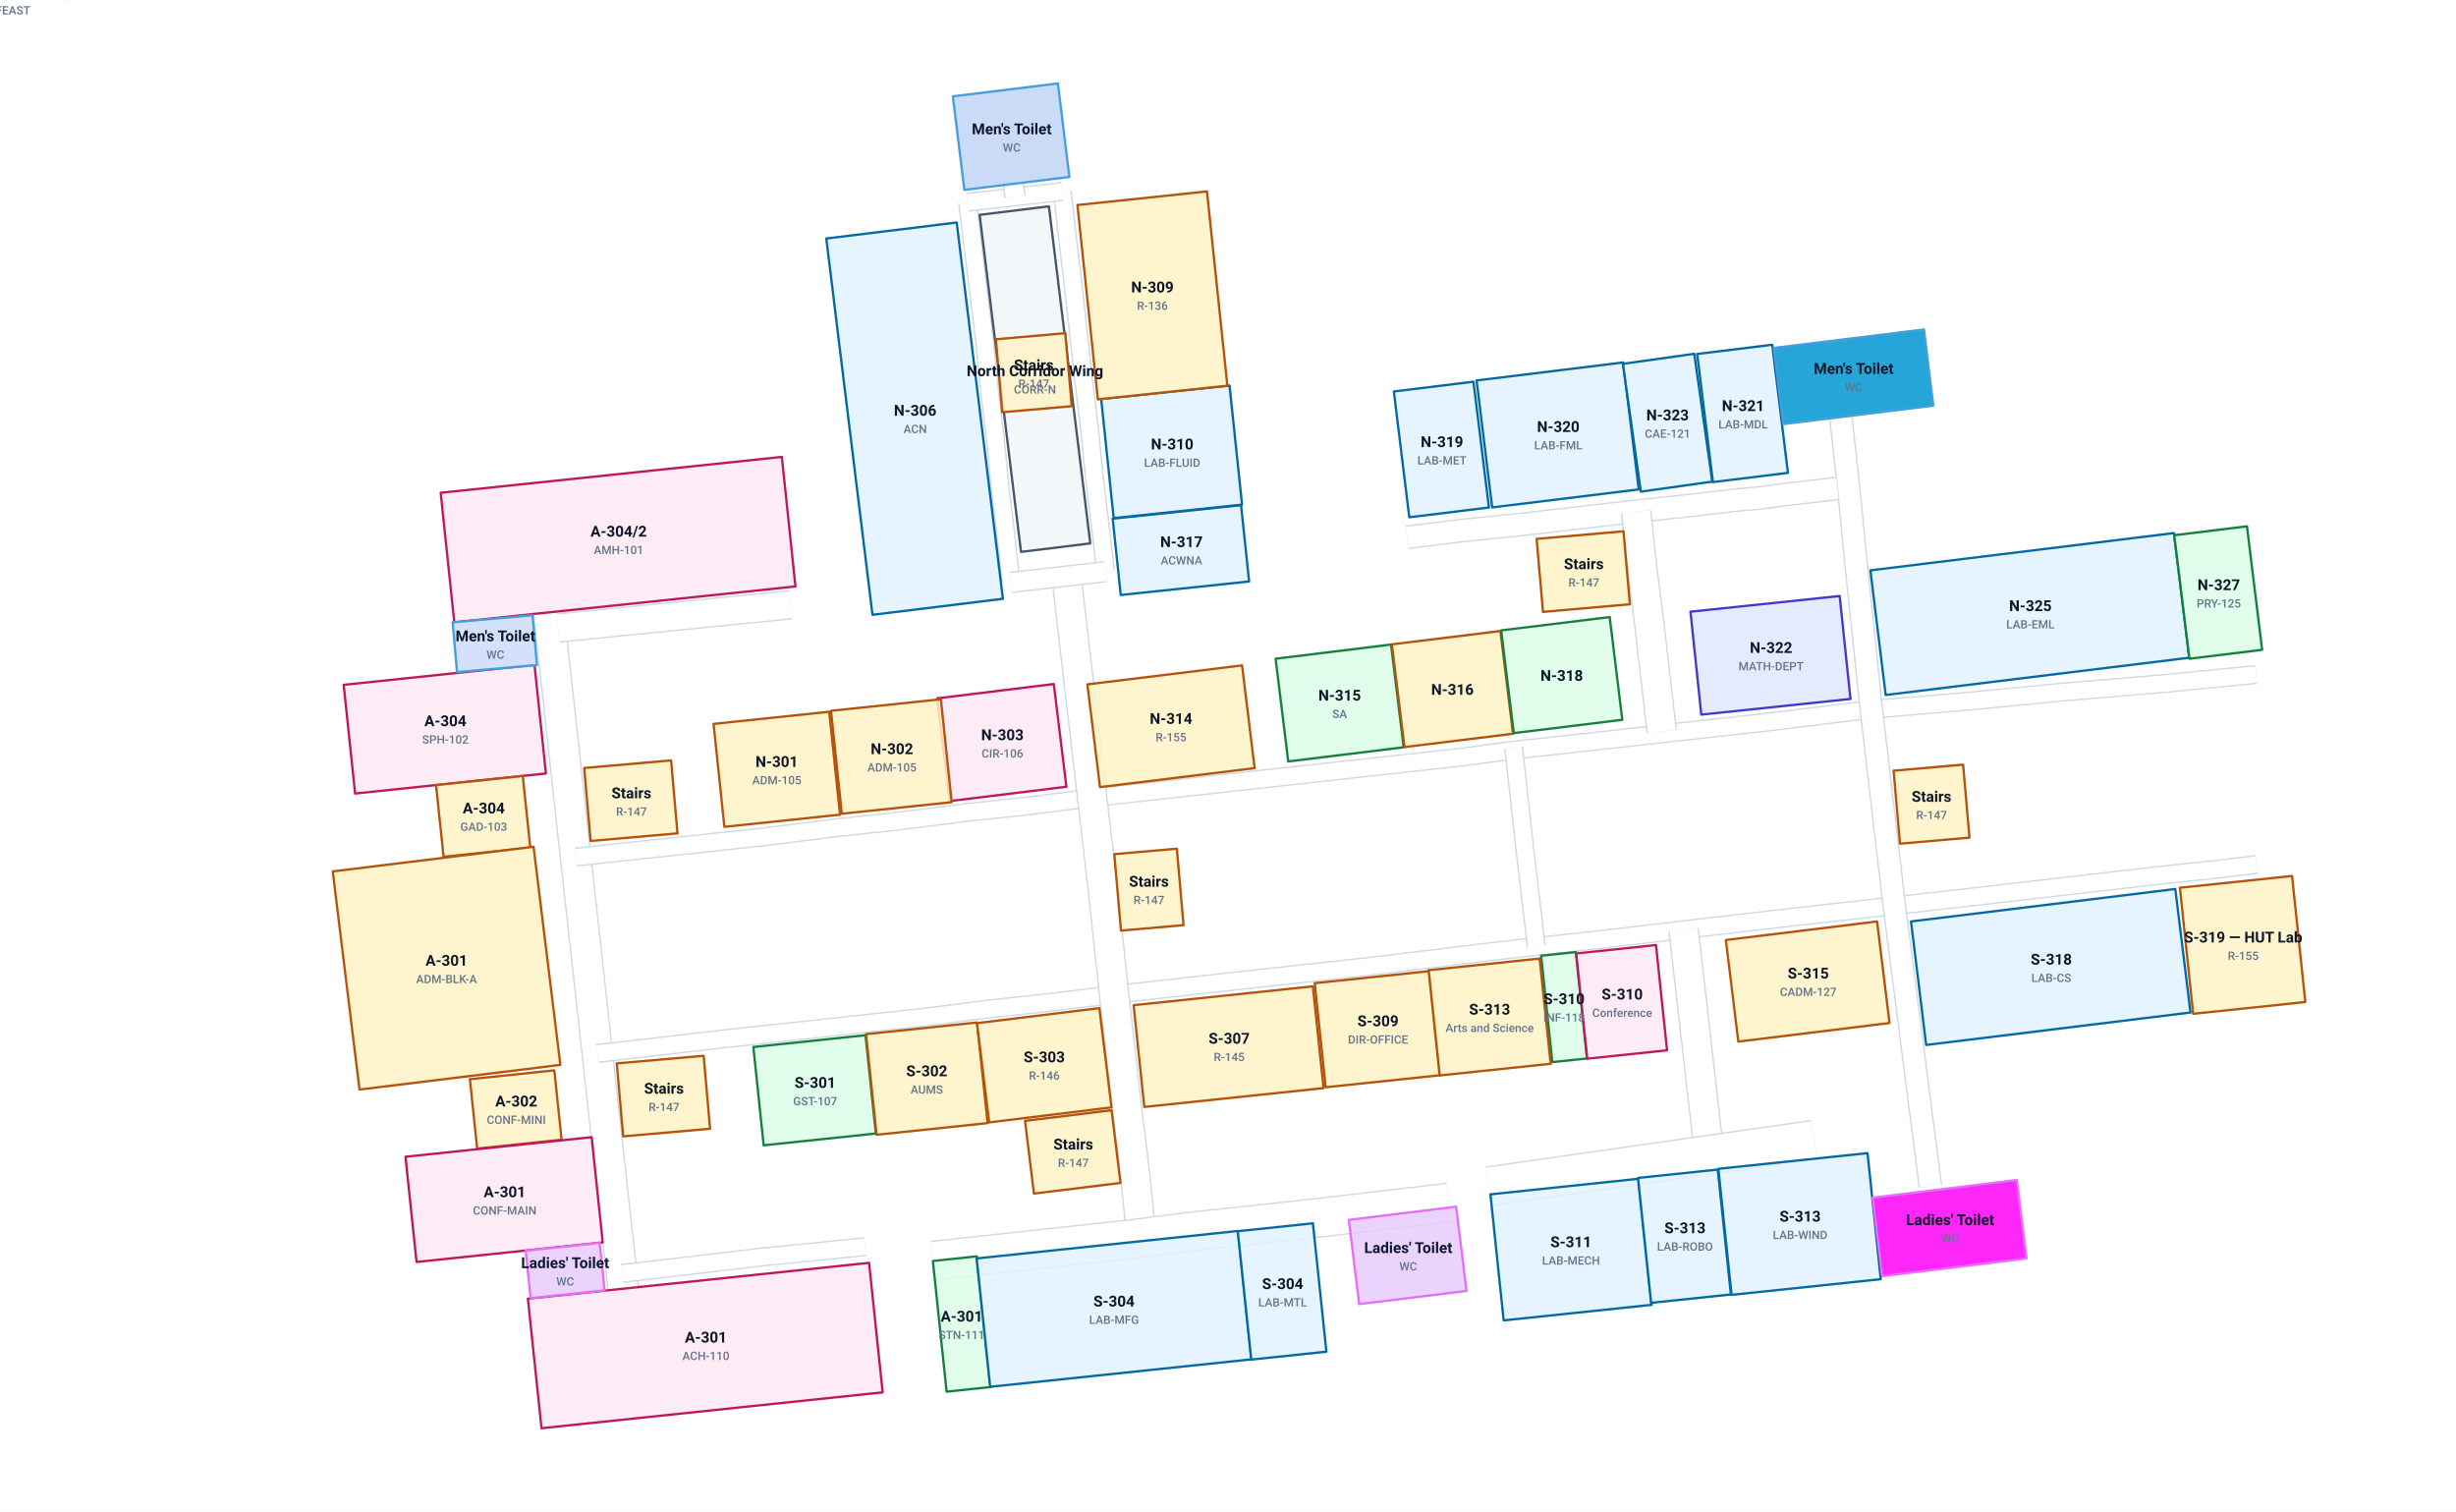
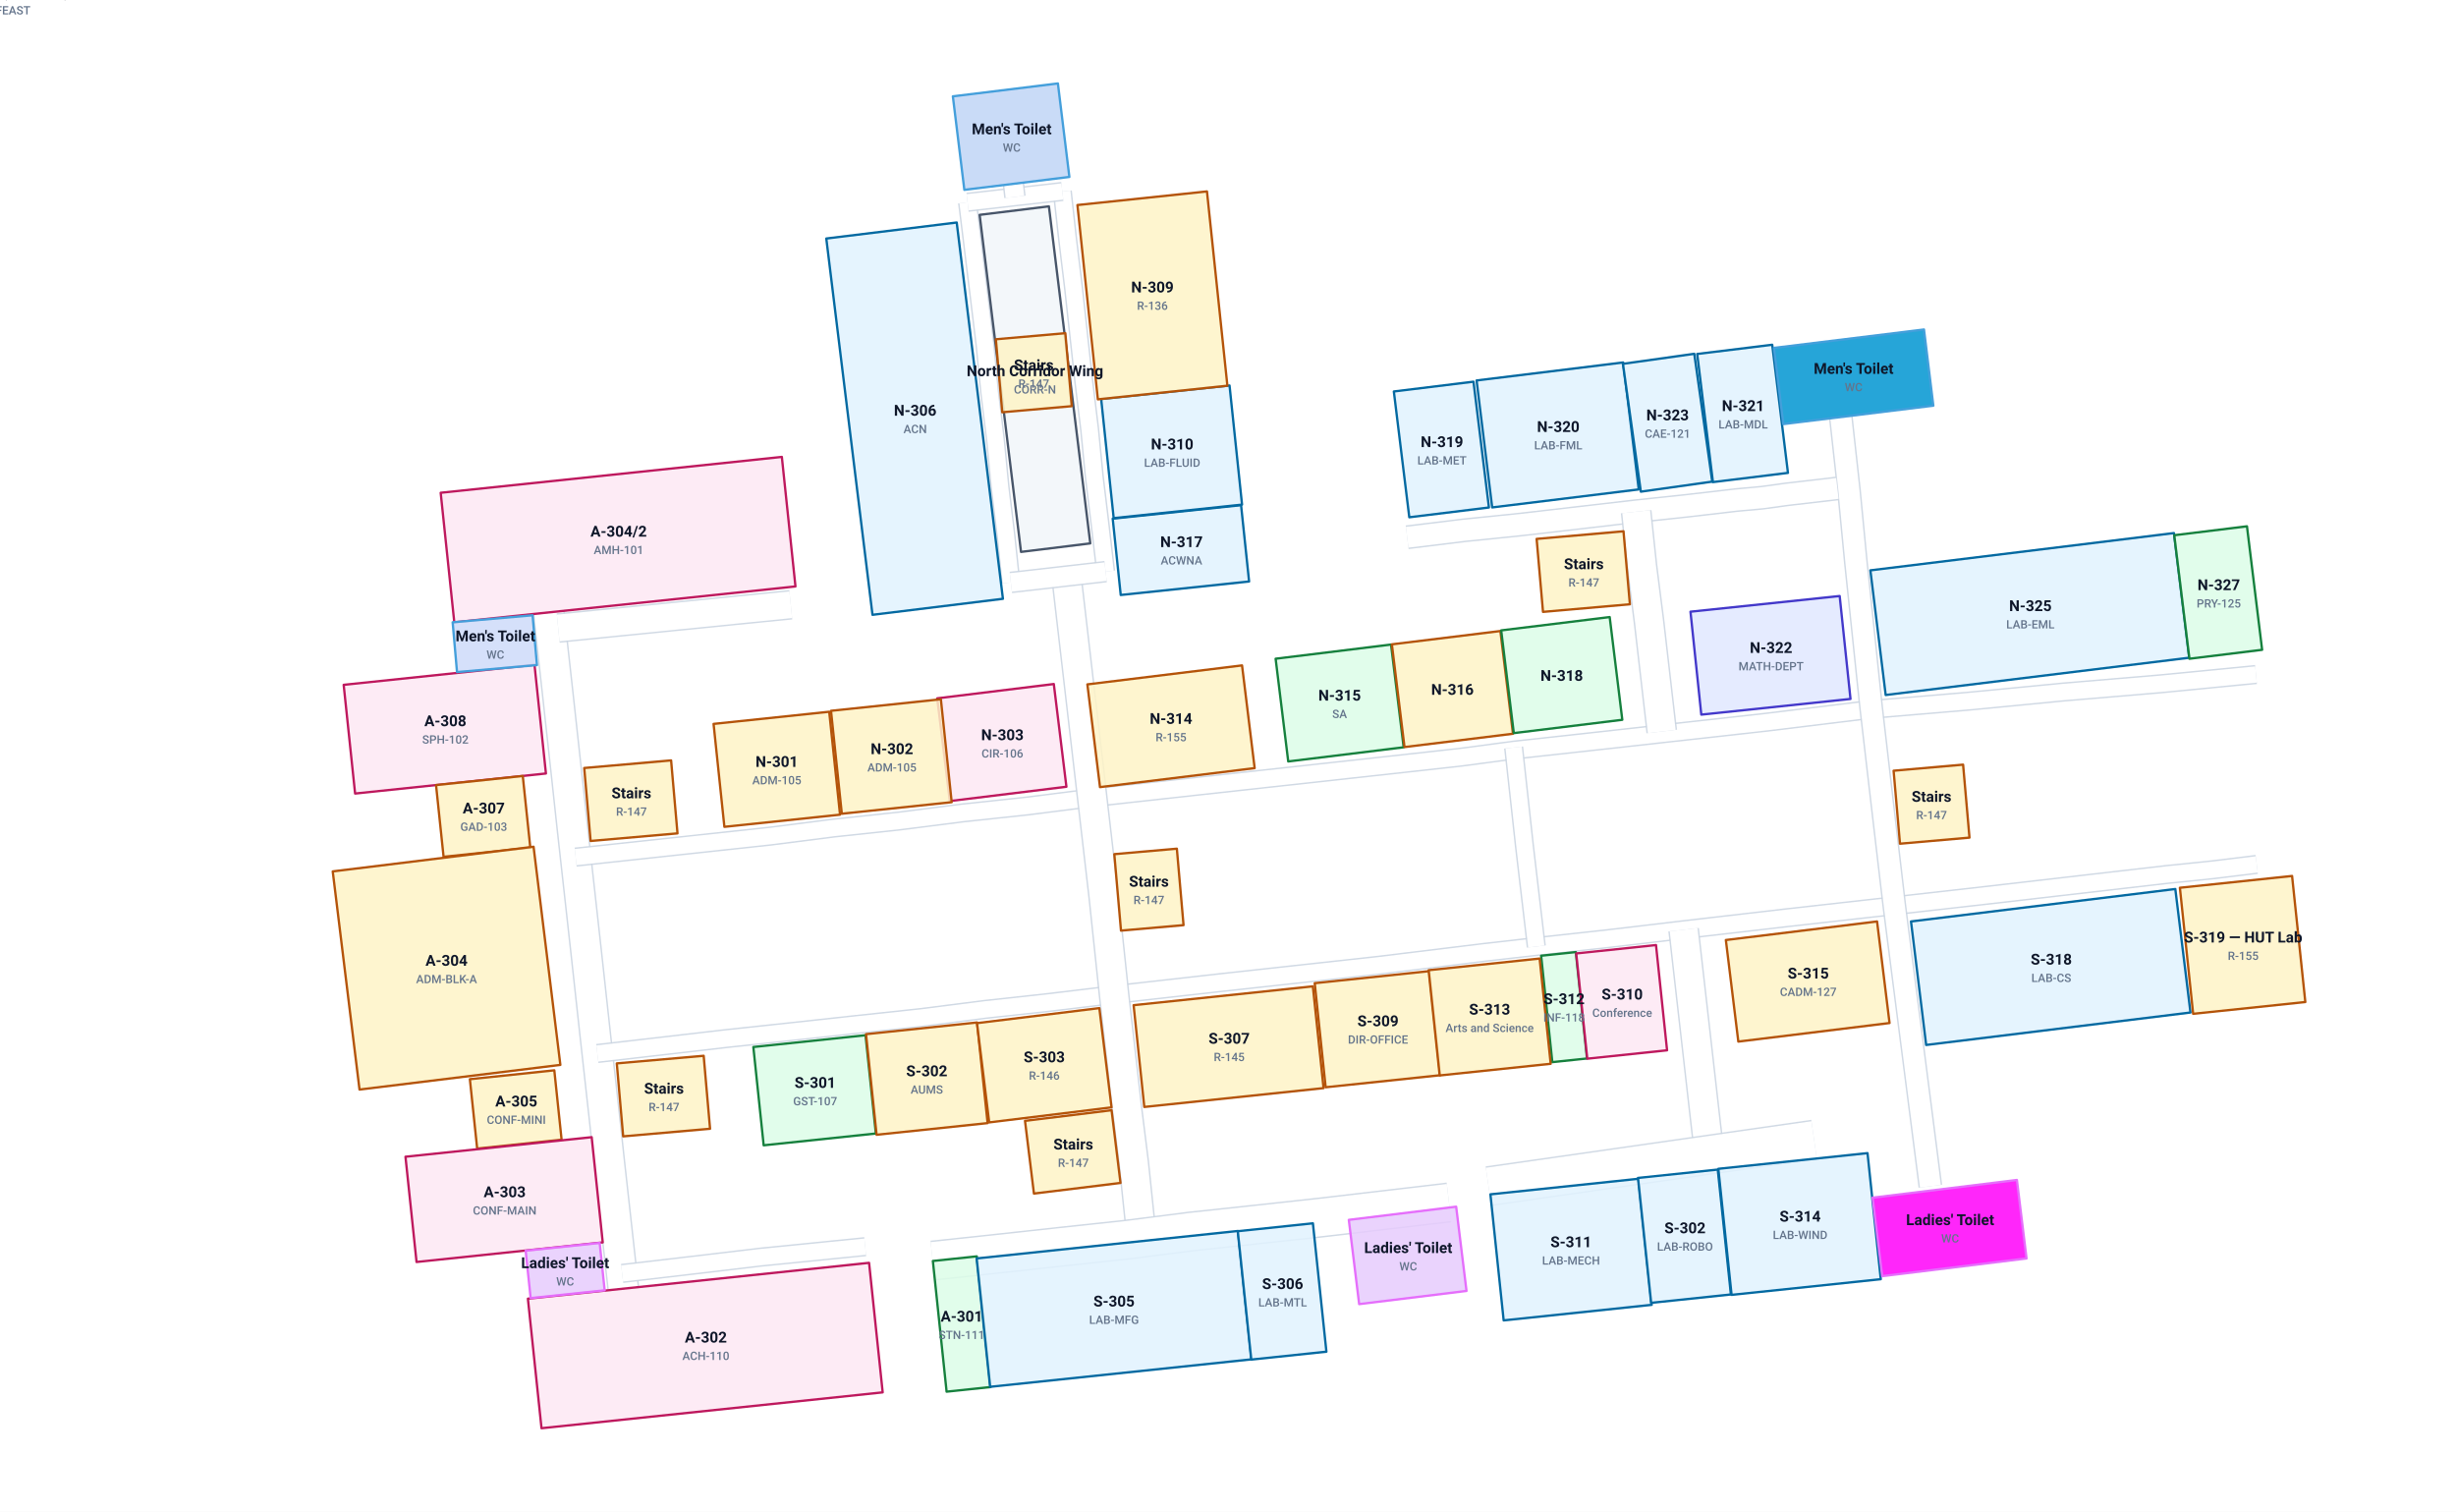
<svg xmlns="http://www.w3.org/2000/svg" viewBox="0 0 2112 1300" width="2112" height="1300">
  <defs>
    <style>
      .floorplan-bg { fill: #ffffff; }
      .room-wall { stroke-linejoin: round; stroke-linecap: round; }
      .room-label { font-family: -apple-system, BlinkMacSystemFont, "Segoe UI", Roboto, sans-serif; font-size: 13px; font-weight: 600; text-anchor: middle; dominant-baseline: central; fill: #0f172a; pointer-events: none; }
      .room-code { font-family: -apple-system, BlinkMacSystemFont, "Segoe UI", Roboto, sans-serif; font-size: 10px; font-weight: 500; text-anchor: middle; dominant-baseline: central; fill: #64748b; pointer-events: none; }
    </style>
  </defs>
  <rect width="2112" height="1300" class="floorplan-bg" />
  <g id="pathways" class="layer-pathways">
    <polyline id="pathway_1790271320290-casing" class="pathway-casing" points="472,527 473,537 474,546 476,564 480,600 488,673 492,710 494,728 494.746,734.716 495,737 496,746 504,818 512,891 513.653,905.876 514,909 516,927 518,945 520,963 524,1000 534.503,1094.528 535,1099 536,1108" fill="none" stroke="#cbd5e1" stroke-width="27.5" stroke-linecap="butt" stroke-linejoin="round" opacity="0.9" />
    <polyline id="pathway_1790271320290" class="pathway-wall" points="472,527 473,537 474,546 476,564 480,600 488,673 492,710 494,728 494.746,734.716 495,737 496,746 504,818 512,891 513.653,905.876 514,909 516,927 518,945 520,963 524,1000 534.503,1094.528 535,1099 536,1108" fill="none" stroke="#ffffff" stroke-width="25" stroke-linecap="butt" stroke-linejoin="round" opacity="1" data-name="West Hall and Reception Corridor" />
    <polyline id="pathway_courtyard_north_concourse-casing" class="pathway-casing" points="495,737 662,719 717,712 773,706 828,699 884,693 939,686 1030,676 1121,666 1212,656 1257,651 1302,645 1366,638 1429,631 1519,621 1609,610 1692,603 1775,595 1858,588 1940,580" fill="none" stroke="#cbd5e1" stroke-width="16.5" stroke-linecap="butt" stroke-linejoin="round" opacity="0.9" />
    <polyline id="pathway_courtyard_north_concourse" class="pathway-wall" points="495,737 662,719 717,712 773,706 828,699 884,693 939,686 1030,676 1121,666 1212,656 1257,651 1302,645 1366,638 1429,631 1519,621 1609,610 1692,603 1775,595 1858,588 1940,580" fill="none" stroke="#ffffff" stroke-width="14" stroke-linecap="butt" stroke-linejoin="round" opacity="1" data-name="Courtyards — North Concourse" />
    <polyline id="pathway_courtyard_south_concourse-casing" class="pathway-casing" points="513.653,905.876 625,893 681,887 736,881 792,875 847,868 902,862 957.975,855.252 1049,845 1186,830 1276,819 1321.126,813.876 1384,807 1447.806,799.443 1538,789 1628.636,778.84 1707,770 1785,761 1863,752 1902,748 1940.618,743.294" fill="none" stroke="#cbd5e1" stroke-width="16.5" stroke-linecap="butt" stroke-linejoin="round" opacity="0.9" />
    <polyline id="pathway_courtyard_south_concourse" class="pathway-wall" points="513.653,905.876 625,893 681,887 736,881 792,875 847,868 902,862 957.975,855.252 1049,845 1186,830 1276,819 1321.126,813.876 1384,807 1447.806,799.443 1538,789 1628.636,778.84 1707,770 1785,761 1863,752 1902,748 1940.618,743.294" fill="none" stroke="#ffffff" stroke-width="14" stroke-linecap="butt" stroke-linejoin="round" opacity="1" data-name="Courtyards — South Concourse" />
    <polyline id="pathway_central_north_south_spine-casing" class="pathway-casing" points="917,495 939,684 949,770 958,855 969,952 972,976 975,1000 980,1048" fill="none" stroke="#cbd5e1" stroke-width="26.5" stroke-linecap="butt" stroke-linejoin="round" opacity="0.9" />
    <polyline id="pathway_central_north_south_spine" class="pathway-wall" points="917,495 939,684 949,770 958,855 969,952 972,976 975,1000 980,1048" fill="none" stroke="#ffffff" stroke-width="24" stroke-linecap="butt" stroke-linejoin="round" opacity="1" data-name="Central North–South Corridor" />
    <polyline id="pathway_middle_courtyard_link-casing" class="pathway-casing" points="1301.632,642.783 1311,728 1321.126,813.876" fill="none" stroke="#cbd5e1" stroke-width="16.5" stroke-linecap="butt" stroke-linejoin="round" opacity="0.9" />
    <polyline id="pathway_middle_courtyard_link" class="pathway-wall" points="1301.632,642.783 1311,728 1321.126,813.876" fill="none" stroke="#ffffff" stroke-width="14" stroke-linecap="butt" stroke-linejoin="round" opacity="1" data-name="Central / East Courtyard Link" />
    <polyline id="pathway_east_north_south_spine-casing" class="pathway-casing" points="1583,359 1590,422 1596,484 1609,608 1619,694 1629,779 1660,1020" fill="none" stroke="#cbd5e1" stroke-width="20.5" stroke-linecap="butt" stroke-linejoin="round" opacity="0.9" />
    <polyline id="pathway_east_north_south_spine" class="pathway-wall" points="1583,359 1590,422 1596,484 1609,608 1619,694 1629,779 1660,1020" fill="none" stroke="#ffffff" stroke-width="18" stroke-linecap="butt" stroke-linejoin="round" opacity="1" data-name="East Wing North–South Corridor" />
    <polyline id="pathway_north_labs_west-casing" class="pathway-casing" points="832.038,173.929 842,255 847,296 851,337 856,378 860,419 865,460 869.282,500.814" fill="none" stroke="#cbd5e1" stroke-width="16.5" stroke-linecap="butt" stroke-linejoin="round" opacity="0.9" />
    <polyline id="pathway_north_labs_west" class="pathway-wall" points="832.038,173.929 842,255 847,296 851,337 856,378 860,419 865,460 869.282,500.814" fill="none" stroke="#ffffff" stroke-width="14" stroke-linecap="butt" stroke-linejoin="round" opacity="1" data-name="North Labs — West Passage" />
    <polyline id="pathway_north_labs_east-casing" class="pathway-casing" points="913.511,164.646 918,205 923,246 932,328 937,369 941,410 946,451 950.754,491.531" fill="none" stroke="#cbd5e1" stroke-width="16.5" stroke-linecap="butt" stroke-linejoin="round" opacity="0.9" />
    <polyline id="pathway_north_labs_east" class="pathway-wall" points="913.511,164.646 918,205 923,246 932,328 937,369 941,410 946,451 950.754,491.531" fill="none" stroke="#ffffff" stroke-width="14" stroke-linecap="butt" stroke-linejoin="round" opacity="1" data-name="North Labs — East Passage" />
    <polyline id="pathway_north_labs_top-casing" class="pathway-casing" points="832.038,173.929 872.774,169.287 913.511,164.646" fill="none" stroke="#cbd5e1" stroke-width="16.5" stroke-linecap="butt" stroke-linejoin="round" opacity="0.9" />
    <polyline id="pathway_north_labs_top" class="pathway-wall" points="832.038,173.929 872.774,169.287 913.511,164.646" fill="none" stroke="#ffffff" stroke-width="14" stroke-linecap="butt" stroke-linejoin="round" opacity="1" data-name="North Labs — Upper Link" />
    <polyline id="pathway_north_labs_bottom-casing" class="pathway-casing" points="869.282,500.814 916.973,495.38 950.754,491.531" fill="none" stroke="#cbd5e1" stroke-width="18.5" stroke-linecap="butt" stroke-linejoin="round" opacity="0.9" />
    <polyline id="pathway_north_labs_bottom" class="pathway-wall" points="869.282,500.814 916.973,495.38 950.754,491.531" fill="none" stroke="#ffffff" stroke-width="16" stroke-linecap="butt" stroke-linejoin="round" opacity="1" data-name="North Labs — Lower Link" />
    <polyline id="pathway_north_toilet_approach-casing" class="pathway-casing" points="872.774,169.287 871.529,158.358" fill="none" stroke="#cbd5e1" stroke-width="18.5" stroke-linecap="butt" stroke-linejoin="round" opacity="0.9" />
    <polyline id="pathway_north_toilet_approach" class="pathway-wall" points="872.774,169.287 871.529,158.358" fill="none" stroke="#ffffff" stroke-width="16" stroke-linecap="butt" stroke-linejoin="round" opacity="1" data-name="North Amenities Approach" />
    <polyline id="pathway_engineering_lab_concourse-casing" class="pathway-casing" points="1210.077,461.985 1259,456 1308,451 1406.804,439.571 1450,435 1493,430 1515,428 1537,425 1580,420" fill="none" stroke="#cbd5e1" stroke-width="20.5" stroke-linecap="butt" stroke-linejoin="round" opacity="0.9" />
    <polyline id="pathway_engineering_lab_concourse" class="pathway-wall" points="1210.077,461.985 1259,456 1308,451 1406.804,439.571 1450,435 1493,430 1515,428 1537,425 1580,420" fill="none" stroke="#ffffff" stroke-width="18" stroke-linecap="butt" stroke-linejoin="round" opacity="1" data-name="Metallurgy / Fluids / CAE / Dynamics Corridor" />
    <polyline id="pathway_engineering_lab_link-casing" class="pathway-casing" points="1407,440 1412,487 1418,534 1429,629" fill="none" stroke="#cbd5e1" stroke-width="26.5" stroke-linecap="butt" stroke-linejoin="round" opacity="0.9" />
    <polyline id="pathway_engineering_lab_link" class="pathway-wall" points="1407,440 1412,487 1418,534 1429,629" fill="none" stroke="#ffffff" stroke-width="24" stroke-linecap="butt" stroke-linejoin="round" opacity="1" data-name="Engineering Labs to Main Concourse" />
    <polyline id="pathway_south_office_link-casing" class="pathway-casing" points="1447.806,799.443 1469.858,992.99" fill="none" stroke="#cbd5e1" stroke-width="26.5" stroke-linecap="butt" stroke-linejoin="round" opacity="0.9" />
    <polyline id="pathway_south_office_link" class="pathway-wall" points="1447.806,799.443 1469.858,992.99" fill="none" stroke="#ffffff" stroke-width="24" stroke-linecap="butt" stroke-linejoin="round" opacity="1" data-name="Conference / College Administration Link" />
    <polyline id="pathway_acharya_south_link-casing" class="pathway-casing" points="535,1095 595,1088 654,1081 684,1078 714,1075 744,1072" fill="none" stroke="#cbd5e1" stroke-width="16.5" stroke-linecap="butt" stroke-linejoin="round" opacity="0.9" />
    <polyline id="pathway_acharya_south_link" class="pathway-wall" points="535,1095 595,1088 654,1081 684,1078 714,1075 744,1072" fill="none" stroke="#ffffff" stroke-width="14" stroke-linecap="butt" stroke-linejoin="round" opacity="1" data-name="Acharya Hall to South Wing" />
    <polyline id="pathway_1790501146427-casing" class="pathway-casing" points="802,1084 858,1078 913,1072 969,1066 1024,1059 1080,1053 1135,1047 1246,1034" fill="none" stroke="#cbd5e1" stroke-width="34.5" stroke-linecap="butt" stroke-linejoin="round" opacity="0.9" />
    <polyline id="pathway_1790501146427" class="pathway-wall" points="802,1084 858,1078 913,1072 969,1066 1024,1059 1080,1053 1135,1047 1246,1034" fill="none" stroke="#ffffff" stroke-width="32" stroke-linecap="butt" stroke-linejoin="round" opacity="1" data-name="Pathway 22" />
    <polyline id="pathway_1790501178957-casing" class="pathway-casing" points="1280,1020 1560,980" fill="none" stroke="#cbd5e1" stroke-width="34.5" stroke-linecap="butt" stroke-linejoin="round" opacity="0.9" />
    <polyline id="pathway_1790501178957" class="pathway-wall" points="1280,1020 1560,980" fill="none" stroke="#ffffff" stroke-width="32" stroke-linecap="butt" stroke-linejoin="round" opacity="1" data-name="Pathway 23" />
    <polyline id="pathway_1790523024665-casing" class="pathway-casing" points="480,540 530,535 580,530 630,525 680,520" fill="none" stroke="#cbd5e1" stroke-width="25.5" stroke-linecap="butt" stroke-linejoin="round" opacity="0.9" />
    <polyline id="pathway_1790523024665" class="pathway-wall" points="480,540 530,535 580,530 630,525 680,520" fill="none" stroke="#ffffff" stroke-width="23" stroke-linecap="butt" stroke-linejoin="round" opacity="1" data-name="Pathway 20" />
  </g>
  <g id="rooms" class="layer-rooms">
    <rect id="room_nanosciences" class="room-wall" x="730" y="197" width="113" height="326" fill="#e0f2fe" fill-opacity="0.85" stroke="#0369a1" stroke-width="2" data-name="N-306" data-code="ACN" transform="rotate(353 786.5 360)" />
-     <rect id="room_special_hall" class="room-wall" x="300" y="580" width="165" height="94" fill="#fce7f3" fill-opacity="0.85" stroke="#be185d" stroke-width="2" data-name="A-304" data-code="SPH-102" transform="rotate(354 382.5 627)" />
-     <rect id="room_gad_office" class="room-wall" x="378" y="671" width="75" height="62" fill="#fef3c7" fill-opacity="0.85" stroke="#b45309" stroke-width="2" data-name="A-304" data-code="GAD-103" transform="rotate(354 415.5 702)" />
-     <rect id="room_admin_block_a" class="room-wall" x="297" y="738" width="174" height="189" fill="#fef3c7" fill-opacity="0.85" stroke="#b45309" stroke-width="2" data-name="A-301" data-code="ADM-BLK-A" transform="rotate(353 384 832.5)" />
+     <rect id="room_special_hall" class="room-wall" x="300" y="580" width="165" height="94" fill="#fce7f3" fill-opacity="0.85" stroke="#be185d" stroke-width="2" data-name="A-308" data-code="SPH-102" transform="rotate(354 382.5 627)" />
+     <rect id="room_gad_office" class="room-wall" x="378" y="671" width="75" height="62" fill="#fef3c7" fill-opacity="0.85" stroke="#b45309" stroke-width="2" data-name="A-307" data-code="GAD-103" transform="rotate(354 415.5 702)" />
+     <rect id="room_admin_block_a" class="room-wall" x="297" y="738" width="174" height="189" fill="#fef3c7" fill-opacity="0.85" stroke="#b45309" stroke-width="2" data-name="A-304" data-code="ADM-BLK-A" transform="rotate(353 384 832.5)" />
    <rect id="room_admission_office" class="room-wall" x="618" y="617" width="100" height="89" fill="#fef3c7" fill-opacity="0.85" stroke="#b45309" stroke-width="2" data-name="N-301" data-code="ADM-105" transform="rotate(354 668 661.5)" />
    <rect id="room_cir_seminar" class="room-wall" x="811" y="594" width="101" height="89" fill="#fce7f3" fill-opacity="0.85" stroke="#be185d" stroke-width="2" data-name="N-303" data-code="CIR-106" transform="rotate(353 861.5 638.5)" />
    <rect id="room_guest_room" class="room-wall" x="652" y="895" width="97" height="85" fill="#dcfce7" fill-opacity="0.85" stroke="#15803d" stroke-width="2" data-name="S-301" data-code="GST-107" transform="rotate(354 700.5 937.5)" />
-     <rect id="room_mini_conf" class="room-wall" x="407" y="924" width="73" height="60" fill="#fef3c7" fill-opacity="0.85" stroke="#b45309" stroke-width="2" data-name="A-302" data-code="CONF-MINI" transform="rotate(354 443.5 954)" />
-     <rect id="room_main_conf" class="room-wall" x="353" y="986" width="161" height="91" fill="#fce7f3" fill-opacity="0.85" stroke="#be185d" stroke-width="2" data-name="A-301" data-code="CONF-MAIN" transform="rotate(354 433.5 1031.5)" />
-     <rect id="room_acharya_hall" class="room-wall" x="459" y="1101" width="295" height="112" fill="#fce7f3" fill-opacity="0.85" stroke="#be185d" stroke-width="2" data-name="A-301" data-code="ACH-110" transform="rotate(354 606.5 1157)" />
+     <rect id="room_mini_conf" class="room-wall" x="407" y="924" width="73" height="60" fill="#fef3c7" fill-opacity="0.85" stroke="#b45309" stroke-width="2" data-name="A-305" data-code="CONF-MINI" transform="rotate(354 443.5 954)" />
+     <rect id="room_main_conf" class="room-wall" x="353" y="986" width="161" height="91" fill="#fce7f3" fill-opacity="0.85" stroke="#be185d" stroke-width="2" data-name="A-303" data-code="CONF-MAIN" transform="rotate(354 433.5 1031.5)" />
+     <rect id="room_acharya_hall" class="room-wall" x="459" y="1101" width="295" height="112" fill="#fce7f3" fill-opacity="0.85" stroke="#be185d" stroke-width="2" data-name="A-302" data-code="ACH-110" transform="rotate(354 606.5 1157)" />
    <rect id="room_stationery" class="room-wall" x="808" y="1082" width="38" height="113" fill="#dcfce7" fill-opacity="0.85" stroke="#15803d" stroke-width="2" data-name="A-301" data-code="STN-111" transform="rotate(354 827 1138.5)" />
-     <rect id="room_mfg_lab" class="room-wall" x="845" y="1070" width="226" height="111" fill="#e0f2fe" fill-opacity="0.85" stroke="#0369a1" stroke-width="2" data-name="S-304" data-code="LAB-MFG" transform="rotate(354 958 1125.5)" />
-     <rect id="room_mat_testing" class="room-wall" x="1070" y="1055" width="65" height="111" fill="#e0f2fe" fill-opacity="0.85" stroke="#0369a1" stroke-width="2" data-name="S-304" data-code="LAB-MTL" transform="rotate(354 1102.5 1110.5)" />
+     <rect id="room_mfg_lab" class="room-wall" x="845" y="1070" width="226" height="111" fill="#e0f2fe" fill-opacity="0.85" stroke="#0369a1" stroke-width="2" data-name="S-305" data-code="LAB-MFG" transform="rotate(354 958 1125.5)" />
+     <rect id="room_mat_testing" class="room-wall" x="1070" y="1055" width="65" height="111" fill="#e0f2fe" fill-opacity="0.85" stroke="#0369a1" stroke-width="2" data-name="S-306" data-code="LAB-MTL" transform="rotate(354 1102.5 1110.5)" />
    <rect id="room_wireless_ctr" class="room-wall" x="960" y="440" width="111" height="66" fill="#e0f2fe" fill-opacity="0.85" stroke="#0369a1" stroke-width="2" data-name="N-317" data-code="ACWNA" transform="rotate(354 1015.5 473)" />
    <rect id="room_north_wing" class="room-wall" x="860" y="180" width="60" height="292" fill="#f1f5f9" fill-opacity="0.85" stroke="#475569" stroke-width="2" data-name="North Corridor Wing" data-code="CORR-N" transform="rotate(353 890 326)" />
    <rect id="room_director_dean" class="room-wall" x="1135" y="840" width="99" height="90" fill="#fef3c7" fill-opacity="0.85" stroke="#b45309" stroke-width="2" data-name="S-309" data-code="DIR-OFFICE" transform="rotate(354 1184.5 885)" />
-     <rect id="room_ladies_infirmary" class="room-wall" x="1330" y="820" width="30" height="92" fill="#dcfce7" fill-opacity="0.85" stroke="#15803d" stroke-width="2" data-name="S-310" data-code="INF-118" transform="rotate(354 1345 866)" />
+     <rect id="room_ladies_infirmary" class="room-wall" x="1330" y="820" width="30" height="92" fill="#dcfce7" fill-opacity="0.85" stroke="#15803d" stroke-width="2" data-name="S-312" data-code="INF-118" transform="rotate(354 1345 866)" />
    <rect id="room_metallurgy" class="room-wall" x="1205" y="332" width="69" height="109" fill="#e0f2fe" fill-opacity="0.85" stroke="#0369a1" stroke-width="2" data-name="N-319" data-code="LAB-MET" transform="rotate(353 1239.5 386.5)" />
    <rect id="room_fluid_mech" class="room-wall" x="1276" y="319" width="127" height="110" fill="#e0f2fe" fill-opacity="0.85" stroke="#0369a1" stroke-width="2" data-name="N-320" data-code="LAB-FML" transform="rotate(353 1339.5 374)" />
    <rect id="room_cae_cell" class="room-wall" x="1403" y="308" width="62" height="111" fill="#e0f2fe" fill-opacity="0.85" stroke="#0369a1" stroke-width="2" data-name="N-323" data-code="CAE-121" transform="rotate(352 1434 363.5)" />
    <rect id="room_dynamics_lab" class="room-wall" x="1466" y="300" width="65" height="111" fill="#e0f2fe" fill-opacity="0.85" stroke="#0369a1" stroke-width="2" data-name="N-321" data-code="LAB-MDL" transform="rotate(353 1498.5 355.5)" />
    <rect id="room_math_dept" class="room-wall" x="1458" y="519" width="129" height="89" fill="#e0e7ff" fill-opacity="0.85" stroke="#4338ca" stroke-width="2" data-name="N-322" data-code="MATH-DEPT" transform="rotate(354 1522.5 563.5)" />
    <rect id="room_elec_machines" class="room-wall" x="1614" y="474" width="263" height="108" fill="#e0f2fe" fill-opacity="0.85" stroke="#0369a1" stroke-width="2" data-name="N-325" data-code="LAB-EML" transform="rotate(353 1745.5 528)" />
    <rect id="room_prayer_hall" class="room-wall" x="1876" y="456" width="63" height="107" fill="#dcfce7" fill-opacity="0.85" stroke="#15803d" stroke-width="2" data-name="N-327" data-code="PRY-125" transform="rotate(353 1907.5 509.5)" />
    <polygon id="room_courtyard_fareast" class="room-wall" points="null,null null,null null,null null,null null,null null,null null,null" fill="#e5eddb" fill-opacity="0.85" stroke="#a3c299" stroke-width="2" data-name="Courtyard (Far-East)" data-code="CYD-FEAST" />
    <rect id="room_college_admin" class="room-wall" x="1489" y="800" width="131" height="88" fill="#fef3c7" fill-opacity="0.85" stroke="#b45309" stroke-width="2" data-name="S-315" data-code="CADM-127" transform="rotate(353 1554.5 844)" />
    <rect id="room_computer_lab" class="room-wall" x="1649" y="778" width="229" height="107" fill="#e0f2fe" fill-opacity="0.85" stroke="#0369a1" stroke-width="2" data-name="S-318" data-code="LAB-CS" transform="rotate(353 1763.5 831.5)" />
    <rect id="room_mech_workshop" class="room-wall" x="1287" y="1020" width="128" height="109" fill="#e0f2fe" fill-opacity="0.85" stroke="#0369a1" stroke-width="2" data-name="S-311" data-code="LAB-MECH" transform="rotate(354 1351 1074.5)" />
-     <rect id="room_robotics_lab" class="room-wall" x="1414" y="1009" width="69" height="108" fill="#e0f2fe" fill-opacity="0.85" stroke="#0369a1" stroke-width="2" data-name="S-313" data-code="LAB-ROBO" transform="rotate(354 1448.5 1063)" />
-     <rect id="room_wind_tunnel" class="room-wall" x="1483" y="998" width="129" height="109" fill="#e0f2fe" fill-opacity="0.85" stroke="#0369a1" stroke-width="2" data-name="S-313" data-code="LAB-WIND" transform="rotate(354 1547.5 1052.5)" />
+     <rect id="room_robotics_lab" class="room-wall" x="1414" y="1009" width="69" height="108" fill="#e0f2fe" fill-opacity="0.85" stroke="#0369a1" stroke-width="2" data-name="S-302" data-code="LAB-ROBO" transform="rotate(354 1448.5 1063)" />
+     <rect id="room_wind_tunnel" class="room-wall" x="1483" y="998" width="129" height="109" fill="#e0f2fe" fill-opacity="0.85" stroke="#0369a1" stroke-width="2" data-name="S-314" data-code="LAB-WIND" transform="rotate(354 1547.5 1052.5)" />
    <rect id="room_1790266501061" class="room-wall" x="952" y="337" width="111" height="103" fill="#e0f2fe" fill-opacity="0.85" stroke="#0369a1" stroke-width="2" data-name="N-310" data-code="LAB-FLUID" transform="rotate(354 1007.5 388.5)" />
    <rect id="room_1790266683270" class="room-wall" x="935" y="170" width="112" height="168" fill="#fef3c7" fill-opacity="0.85" stroke="#b45309" stroke-width="2" data-name="N-309" data-code="R-136" transform="rotate(354 991 254)" />
    <rect id="room_1790267011208" class="room-wall" x="1233" y="829" width="96" height="91" fill="#fef3c7" fill-opacity="0.85" stroke="#b45309" stroke-width="2" data-name="S-313" data-code="Arts and Science" transform="rotate(354 1281 874.5)" />
    <rect id="room_1790267197118" class="room-wall" x="1360" y="816" width="69" height="91" fill="#fce7f3" fill-opacity="0.85" stroke="#be185d" stroke-width="2" data-name="S-310" data-code="Conference" transform="rotate(354 1394.5 861.5)" />
    <rect id="room_1790267337608" class="room-wall" x="749" y="884" width="96" height="87" fill="#fef3c7" fill-opacity="0.85" stroke="#b45309" stroke-width="2" data-name="S-302" data-code="AUMS" transform="rotate(354 797 927.5)" />
    <rect id="room_1790267611764" class="room-wall" x="384" y="408" width="295" height="112" fill="#fce7f3" fill-opacity="0.85" stroke="#be185d" stroke-width="2" data-name="A-304/2" data-code="AMH-101" transform="rotate(354 531.5 464)" />
    <rect id="room_1790267932589" class="room-wall" x="1102" y="560" width="100" height="89" fill="#dcfce7" fill-opacity="0.85" stroke="#15803d" stroke-width="2" data-name="N-315" data-code="SA" transform="rotate(353 1152 604.5)" />
    <rect id="room_1790267966500" class="room-wall" x="1202" y="548" width="94" height="89" fill="#fef3c7" fill-opacity="0.85" stroke="#b45309" stroke-width="2" data-name="N-316" data-code="" transform="rotate(353 1249 592.5)" />
    <rect id="room_1790268001235" class="room-wall" x="1296" y="536" width="94" height="89" fill="#dcfce7" fill-opacity="0.85" stroke="#15803d" stroke-width="2" data-name="N-318" data-code="" transform="rotate(353 1343 580.5)" />
    <rect id="room_1790500434656" class="room-wall" x="979" y="856" width="155" height="88" fill="#fef3c7" fill-opacity="0.85" stroke="#b45309" stroke-width="2" data-name="S-307" data-code="R-145" transform="rotate(354 1056.5 900)" />
    <rect id="room_1790500485062" class="room-wall" x="845" y="873" width="106" height="86" fill="#fef3c7" fill-opacity="0.85" stroke="#b45309" stroke-width="2" data-name="S-303" data-code="R-146" transform="rotate(353 898 916)" />
    <rect id="room_1790500552707" class="room-wall" x="533" y="911" width="75" height="63" fill="#fef3c7" fill-opacity="0.85" stroke="#b45309" stroke-width="2" data-name="Stairs" data-code="R-147" transform="rotate(355 570.5 942.5)" />
    <rect id="room_1790500614032" class="room-wall" x="505" y="657" width="75" height="63" fill="#fef3c7" fill-opacity="0.85" stroke="#b45309" stroke-width="2" data-name="Stairs" data-code="R-147" transform="rotate(355 542.5 688.5)" />
    <rect id="room_1790500619454" class="room-wall" x="961" y="732" width="54" height="66" fill="#fef3c7" fill-opacity="0.85" stroke="#b45309" stroke-width="2" data-name="Stairs" data-code="R-147" transform="rotate(355 988 765)" />
    <rect id="room_1790500625267" class="room-wall" x="859" y="289" width="60" height="63" fill="#fef3c7" fill-opacity="0.85" stroke="#b45309" stroke-width="2" data-name="Stairs" data-code="R-147" transform="rotate(355 889 320.5)" />
    <rect id="room_1790500631547" class="room-wall" x="1631" y="660" width="60" height="63" fill="#fef3c7" fill-opacity="0.85" stroke="#b45309" stroke-width="2" data-name="Stairs" data-code="R-147" transform="rotate(355 1661 691.5)" />
    <rect id="room_1790500639780" class="room-wall" x="885" y="959" width="75" height="63" fill="#fef3c7" fill-opacity="0.85" stroke="#b45309" stroke-width="2" data-name="Stairs" data-code="R-147" transform="rotate(353 922.5 990.5)" />
    <rect id="room_1790500650489" class="room-wall" x="1324" y="460" width="75" height="63" fill="#fef3c7" fill-opacity="0.85" stroke="#b45309" stroke-width="2" data-name="Stairs" data-code="R-147" transform="rotate(355 1361.5 491.5)" />
    <rect id="room_1790500850398" class="room-wall" x="824" y="77" width="91" height="81" fill="#c0d5f6" fill-opacity="0.85" stroke="#449fdb" stroke-width="2" data-name="Men's Toilet" data-code="WC" transform="rotate(353 869.5 117.5)" />
    <rect id="room_1790500900853" class="room-wall" x="1614" y="1022" width="125" height="68" fill="#ff00f9" fill-opacity="0.85" stroke="#e56efb" stroke-width="2" data-name="Ladies' Toilet" data-code="WC" transform="rotate(353 1676.5 1056)" />
    <rect id="room_1790500984653" class="room-wall" x="1164" y="1043" width="93" height="73" fill="#e6cbfd" fill-opacity="0.85" stroke="#e56efb" stroke-width="2" data-name="Ladies' Toilet" data-code="WC" transform="rotate(353 1210.5 1079.5)" />
    <rect id="room_1790501046808" class="room-wall" x="1529" y="291" width="130" height="66" fill="#0095d1" fill-opacity="0.85" stroke="#449fdb" stroke-width="2" data-name="Men's Toilet" data-code="WC" transform="rotate(353 1594 324)" />
    <rect id="room_1790501831784" class="room-wall" x="719" y="606" width="95" height="89" fill="#fef3c7" fill-opacity="0.85" stroke="#b45309" stroke-width="2" data-name="N-302" data-code="ADM-105" transform="rotate(354 766.5 650.5)" />
    <rect id="room_1790501909379" class="room-wall" x="940" y="580" width="134" height="89" fill="#fef3c7" fill-opacity="0.85" stroke="#b45309" stroke-width="2" data-name="N-314" data-code="R-155" transform="rotate(353 1007 624.5)" />
    <rect id="room_1790502692180" class="room-wall" x="1880" y="758" width="97" height="109" fill="#fef3c7" fill-opacity="0.85" stroke="#b45309" stroke-width="2" data-name="S-319 — HUT Lab" data-code="R-155" transform="rotate(354 1928.5 812.5)" />
    <rect id="room_1790523167761" class="room-wall" x="391" y="532" width="69" height="43" fill="#cedbf9" fill-opacity="0.85" stroke="#449fdb" stroke-width="2" data-name="Men's Toilet" data-code="WC" transform="rotate(355 425.5 553.5)" />
    <rect id="room_1790523236934" class="room-wall" x="454" y="1072" width="64" height="41" fill="#e6cbfd" fill-opacity="0.85" stroke="#e56efb" stroke-width="2" data-name="Ladies' Toilet" data-code="WC" transform="rotate(354 486 1092.5)" />
  </g>
  <g id="labels" class="layer-labels">
    <g transform="translate(787, 360)">
      <text class="room-label" y="-7">N-306</text>
      <text class="room-code" y="9">ACN</text>
    </g>
    <g transform="translate(383, 627)">
+       <text class="room-label" y="-7">A-308</text>
+       <text class="room-code" y="9">SPH-102</text>
+     </g>
+     <g transform="translate(416, 702)">
+       <text class="room-label" y="-7">A-307</text>
+       <text class="room-code" y="9">GAD-103</text>
+     </g>
+     <g transform="translate(384, 833)">
      <text class="room-label" y="-7">A-304</text>
-       <text class="room-code" y="9">SPH-102</text>
-     </g>
-     <g transform="translate(416, 702)">
-       <text class="room-label" y="-7">A-304</text>
-       <text class="room-code" y="9">GAD-103</text>
-     </g>
-     <g transform="translate(384, 833)">
-       <text class="room-label" y="-7">A-301</text>
      <text class="room-code" y="9">ADM-BLK-A</text>
    </g>
    <g transform="translate(668, 662)">
      <text class="room-label" y="-7">N-301</text>
      <text class="room-code" y="9">ADM-105</text>
    </g>
    <g transform="translate(862, 639)">
      <text class="room-label" y="-7">N-303</text>
      <text class="room-code" y="9">CIR-106</text>
    </g>
    <g transform="translate(701, 938)">
      <text class="room-label" y="-7">S-301</text>
      <text class="room-code" y="9">GST-107</text>
    </g>
    <g transform="translate(444, 954)">
+       <text class="room-label" y="-7">A-305</text>
+       <text class="room-code" y="9">CONF-MINI</text>
+     </g>
+     <g transform="translate(434, 1032)">
+       <text class="room-label" y="-7">A-303</text>
+       <text class="room-code" y="9">CONF-MAIN</text>
+     </g>
+     <g transform="translate(607, 1157)">
      <text class="room-label" y="-7">A-302</text>
-       <text class="room-code" y="9">CONF-MINI</text>
-     </g>
-     <g transform="translate(434, 1032)">
-       <text class="room-label" y="-7">A-301</text>
-       <text class="room-code" y="9">CONF-MAIN</text>
-     </g>
-     <g transform="translate(607, 1157)">
-       <text class="room-label" y="-7">A-301</text>
      <text class="room-code" y="9">ACH-110</text>
    </g>
    <g transform="translate(827, 1139)">
      <text class="room-label" y="-7">A-301</text>
      <text class="room-code" y="9">STN-111</text>
    </g>
    <g transform="translate(958, 1126)">
-       <text class="room-label" y="-7">S-304</text>
+       <text class="room-label" y="-7">S-305</text>
      <text class="room-code" y="9">LAB-MFG</text>
    </g>
    <g transform="translate(1103, 1111)">
-       <text class="room-label" y="-7">S-304</text>
+       <text class="room-label" y="-7">S-306</text>
      <text class="room-code" y="9">LAB-MTL</text>
    </g>
    <g transform="translate(1016, 473)">
      <text class="room-label" y="-7">N-317</text>
      <text class="room-code" y="9">ACWNA</text>
    </g>
    <g transform="translate(890, 326)">
      <text class="room-label" y="-7">North Corridor Wing</text>
      <text class="room-code" y="9">CORR-N</text>
    </g>
    <g transform="translate(1185, 885)">
      <text class="room-label" y="-7">S-309</text>
      <text class="room-code" y="9">DIR-OFFICE</text>
    </g>
    <g transform="translate(1345, 866)">
-       <text class="room-label" y="-7">S-310</text>
+       <text class="room-label" y="-7">S-312</text>
      <text class="room-code" y="9">INF-118</text>
    </g>
    <g transform="translate(1240, 387)">
      <text class="room-label" y="-7">N-319</text>
      <text class="room-code" y="9">LAB-MET</text>
    </g>
    <g transform="translate(1340, 374)">
      <text class="room-label" y="-7">N-320</text>
      <text class="room-code" y="9">LAB-FML</text>
    </g>
    <g transform="translate(1434, 364)">
      <text class="room-label" y="-7">N-323</text>
      <text class="room-code" y="9">CAE-121</text>
    </g>
    <g transform="translate(1499, 356)">
      <text class="room-label" y="-7">N-321</text>
      <text class="room-code" y="9">LAB-MDL</text>
    </g>
    <g transform="translate(1523, 564)">
      <text class="room-label" y="-7">N-322</text>
      <text class="room-code" y="9">MATH-DEPT</text>
    </g>
    <g transform="translate(1746, 528)">
      <text class="room-label" y="-7">N-325</text>
      <text class="room-code" y="9">LAB-EML</text>
    </g>
    <g transform="translate(1908, 510)">
      <text class="room-label" y="-7">N-327</text>
      <text class="room-code" y="9">PRY-125</text>
    </g>
    <g transform="translate(0, 0)">
      <text class="room-label" y="-7">Courtyard (Far-East)</text>
      <text class="room-code" y="9">CYD-FEAST</text>
    </g>
    <g transform="translate(1555, 844)">
      <text class="room-label" y="-7">S-315</text>
      <text class="room-code" y="9">CADM-127</text>
    </g>
    <g transform="translate(1764, 832)">
      <text class="room-label" y="-7">S-318</text>
      <text class="room-code" y="9">LAB-CS</text>
    </g>
    <g transform="translate(1351, 1075)">
      <text class="room-label" y="-7">S-311</text>
      <text class="room-code" y="9">LAB-MECH</text>
    </g>
    <g transform="translate(1449, 1063)">
-       <text class="room-label" y="-7">S-313</text>
+       <text class="room-label" y="-7">S-302</text>
      <text class="room-code" y="9">LAB-ROBO</text>
    </g>
    <g transform="translate(1548, 1053)">
-       <text class="room-label" y="-7">S-313</text>
+       <text class="room-label" y="-7">S-314</text>
      <text class="room-code" y="9">LAB-WIND</text>
    </g>
    <g transform="translate(1008, 389)">
      <text class="room-label" y="-7">N-310</text>
      <text class="room-code" y="9">LAB-FLUID</text>
    </g>
    <g transform="translate(991, 254)">
      <text class="room-label" y="-7">N-309</text>
      <text class="room-code" y="9">R-136</text>
    </g>
    <g transform="translate(1281, 875)">
      <text class="room-label" y="-7">S-313</text>
      <text class="room-code" y="9">Arts and Science</text>
    </g>
    <g transform="translate(1395, 862)">
      <text class="room-label" y="-7">S-310</text>
      <text class="room-code" y="9">Conference</text>
    </g>
    <g transform="translate(797, 928)">
      <text class="room-label" y="-7">S-302</text>
      <text class="room-code" y="9">AUMS</text>
    </g>
    <g transform="translate(532, 464)">
      <text class="room-label" y="-7">A-304/2</text>
      <text class="room-code" y="9">AMH-101</text>
    </g>
    <g transform="translate(1152, 605)">
      <text class="room-label" y="-7">N-315</text>
      <text class="room-code" y="9">SA</text>
    </g>
    <g transform="translate(1249, 593)">
      <text class="room-label" y="0">N-316</text>
    </g>
    <g transform="translate(1343, 581)">
      <text class="room-label" y="0">N-318</text>
    </g>
    <g transform="translate(1057, 900)">
      <text class="room-label" y="-7">S-307</text>
      <text class="room-code" y="9">R-145</text>
    </g>
    <g transform="translate(898, 916)">
      <text class="room-label" y="-7">S-303</text>
      <text class="room-code" y="9">R-146</text>
    </g>
    <g transform="translate(571, 943)">
      <text class="room-label" y="-7">Stairs</text>
      <text class="room-code" y="9">R-147</text>
    </g>
    <g transform="translate(543, 689)">
      <text class="room-label" y="-7">Stairs</text>
      <text class="room-code" y="9">R-147</text>
    </g>
    <g transform="translate(988, 765)">
      <text class="room-label" y="-7">Stairs</text>
      <text class="room-code" y="9">R-147</text>
    </g>
    <g transform="translate(889, 321)">
      <text class="room-label" y="-7">Stairs</text>
      <text class="room-code" y="9">R-147</text>
    </g>
    <g transform="translate(1661, 692)">
      <text class="room-label" y="-7">Stairs</text>
      <text class="room-code" y="9">R-147</text>
    </g>
    <g transform="translate(923, 991)">
      <text class="room-label" y="-7">Stairs</text>
      <text class="room-code" y="9">R-147</text>
    </g>
    <g transform="translate(1362, 492)">
      <text class="room-label" y="-7">Stairs</text>
      <text class="room-code" y="9">R-147</text>
    </g>
    <g transform="translate(870, 118)">
      <text class="room-label" y="-7">Men's Toilet</text>
      <text class="room-code" y="9">WC</text>
    </g>
    <g transform="translate(1677, 1056)">
      <text class="room-label" y="-7">Ladies' Toilet</text>
      <text class="room-code" y="9">WC</text>
    </g>
    <g transform="translate(1211, 1080)">
      <text class="room-label" y="-7">Ladies' Toilet</text>
      <text class="room-code" y="9">WC</text>
    </g>
    <g transform="translate(1594, 324)">
      <text class="room-label" y="-7">Men's Toilet</text>
      <text class="room-code" y="9">WC</text>
    </g>
    <g transform="translate(767, 651)">
      <text class="room-label" y="-7">N-302</text>
      <text class="room-code" y="9">ADM-105</text>
    </g>
    <g transform="translate(1007, 625)">
      <text class="room-label" y="-7">N-314</text>
      <text class="room-code" y="9">R-155</text>
    </g>
    <g transform="translate(1929, 813)">
      <text class="room-label" y="-7">S-319 — HUT Lab</text>
      <text class="room-code" y="9">R-155</text>
    </g>
    <g transform="translate(426, 554)">
      <text class="room-label" y="-7">Men's Toilet</text>
      <text class="room-code" y="9">WC</text>
    </g>
    <g transform="translate(486, 1093)">
      <text class="room-label" y="-7">Ladies' Toilet</text>
      <text class="room-code" y="9">WC</text>
    </g>
  </g>
</svg>
